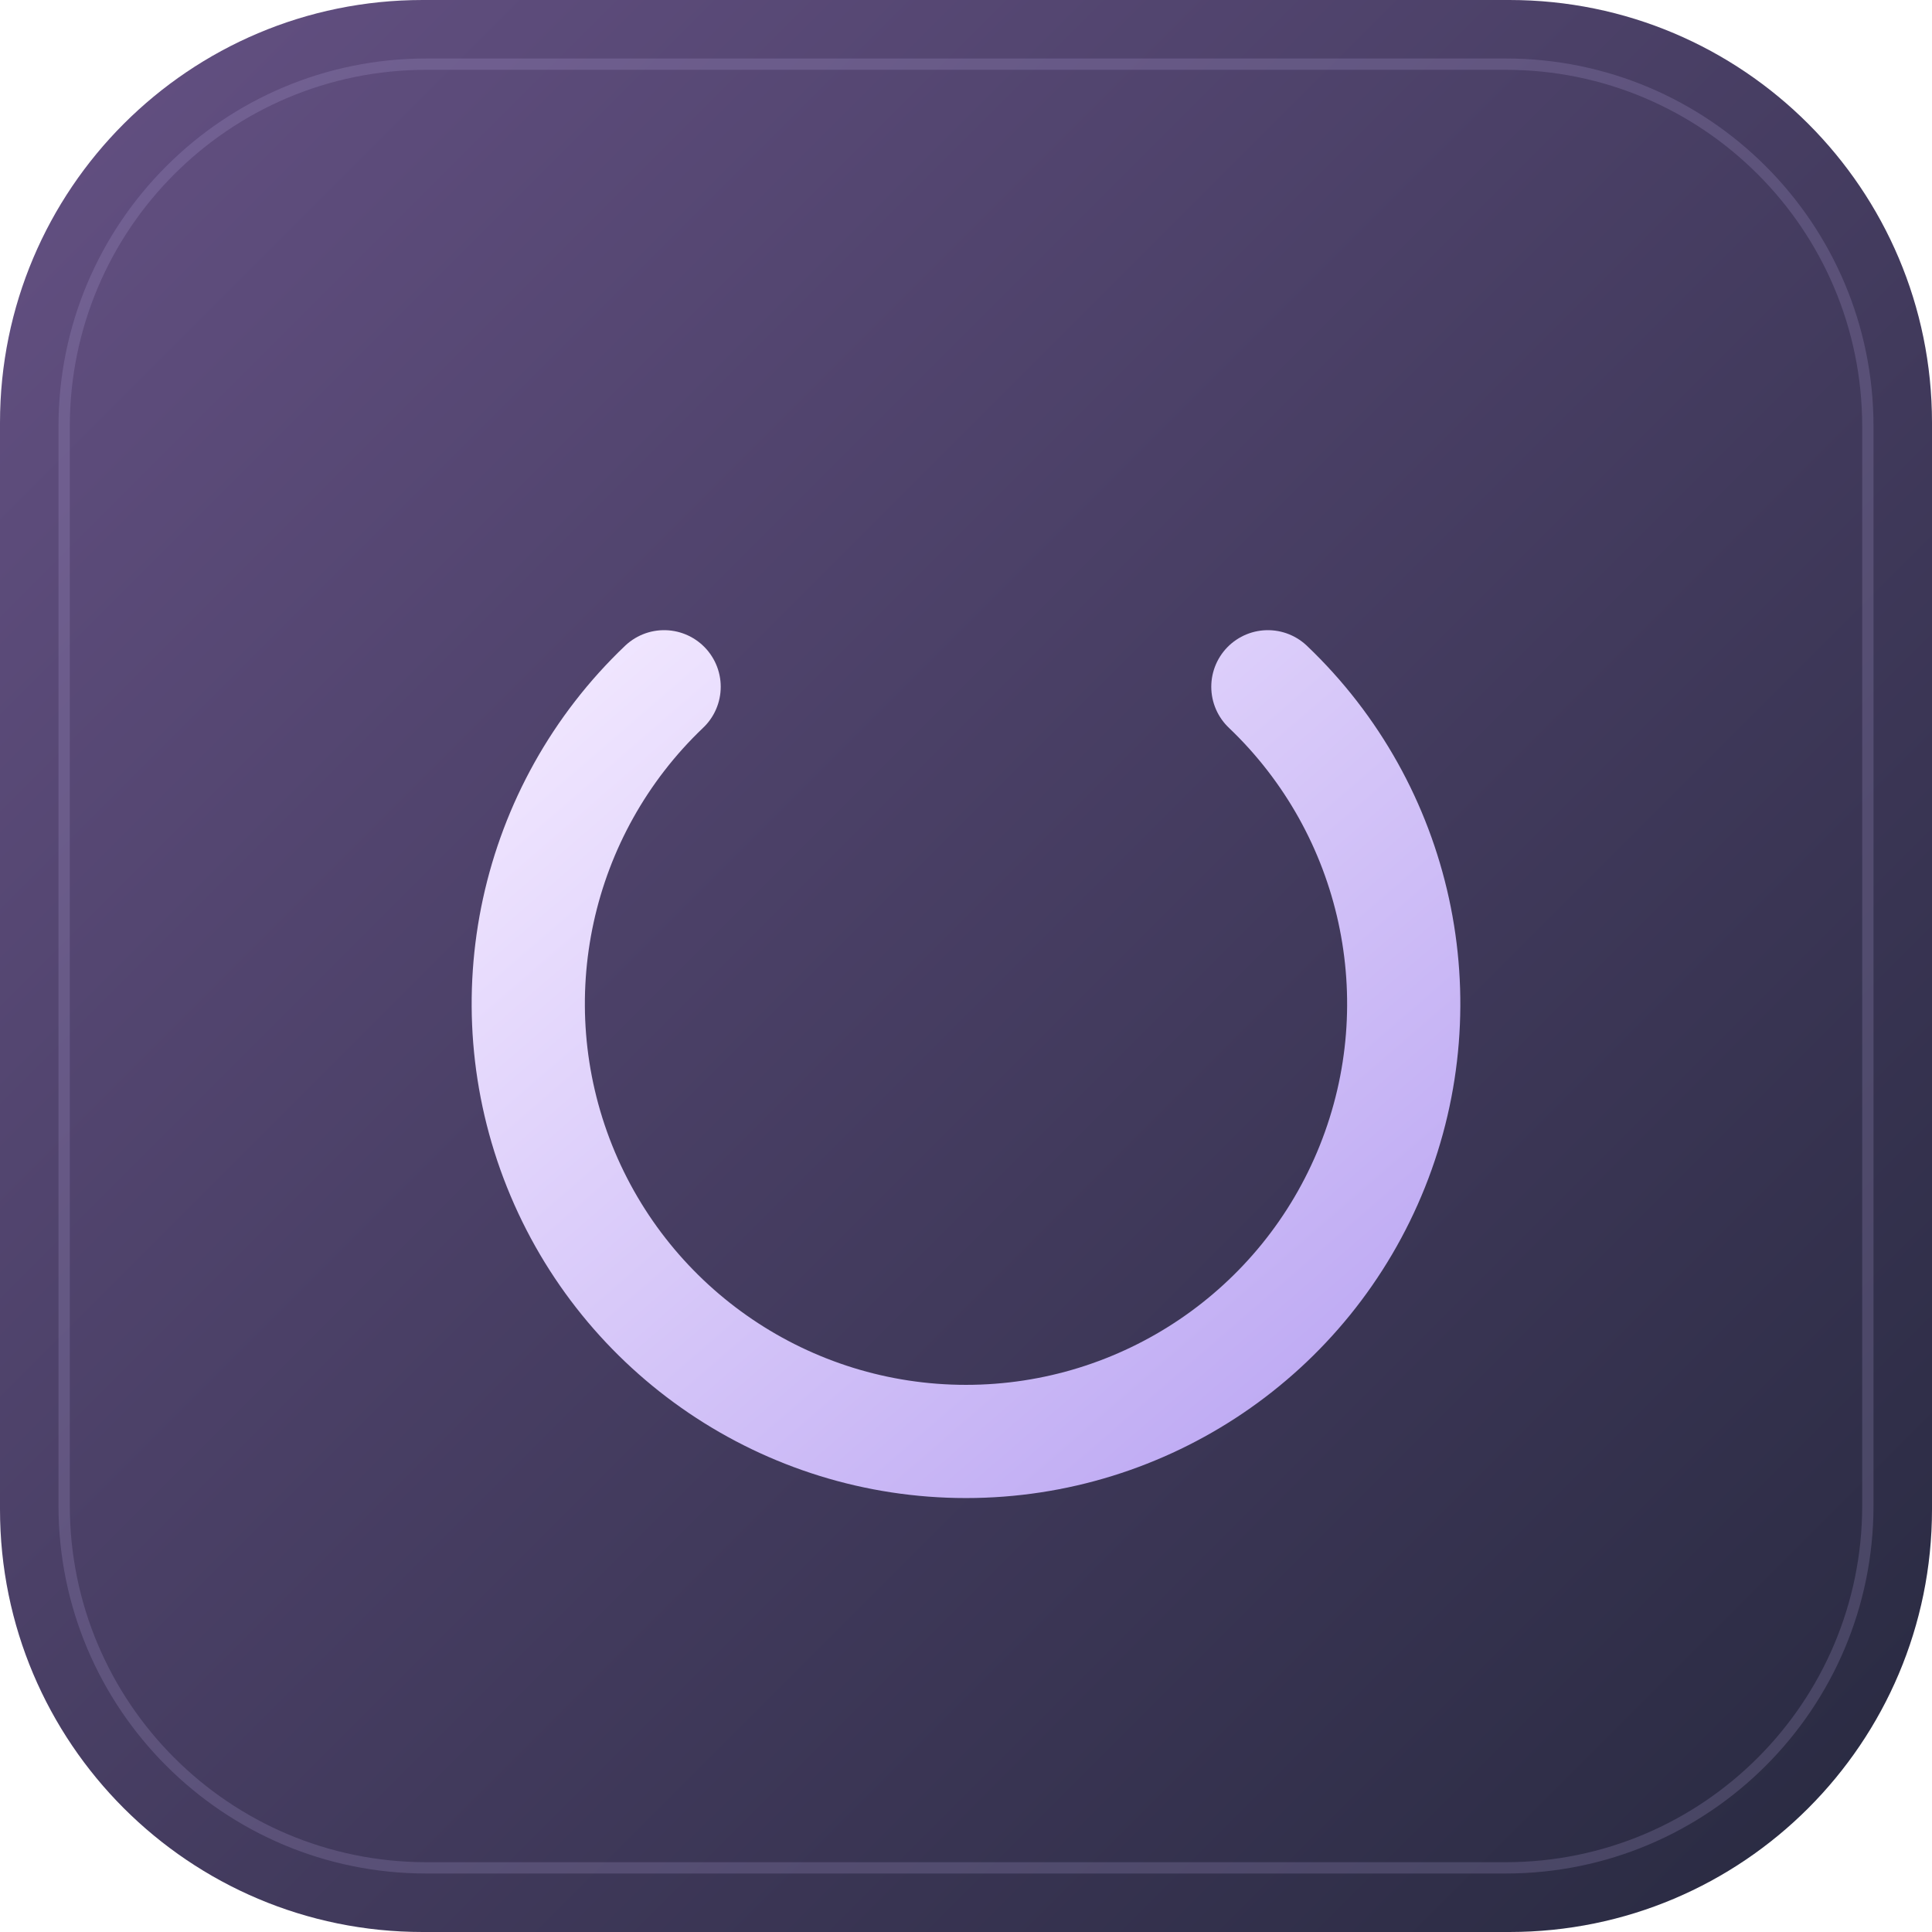
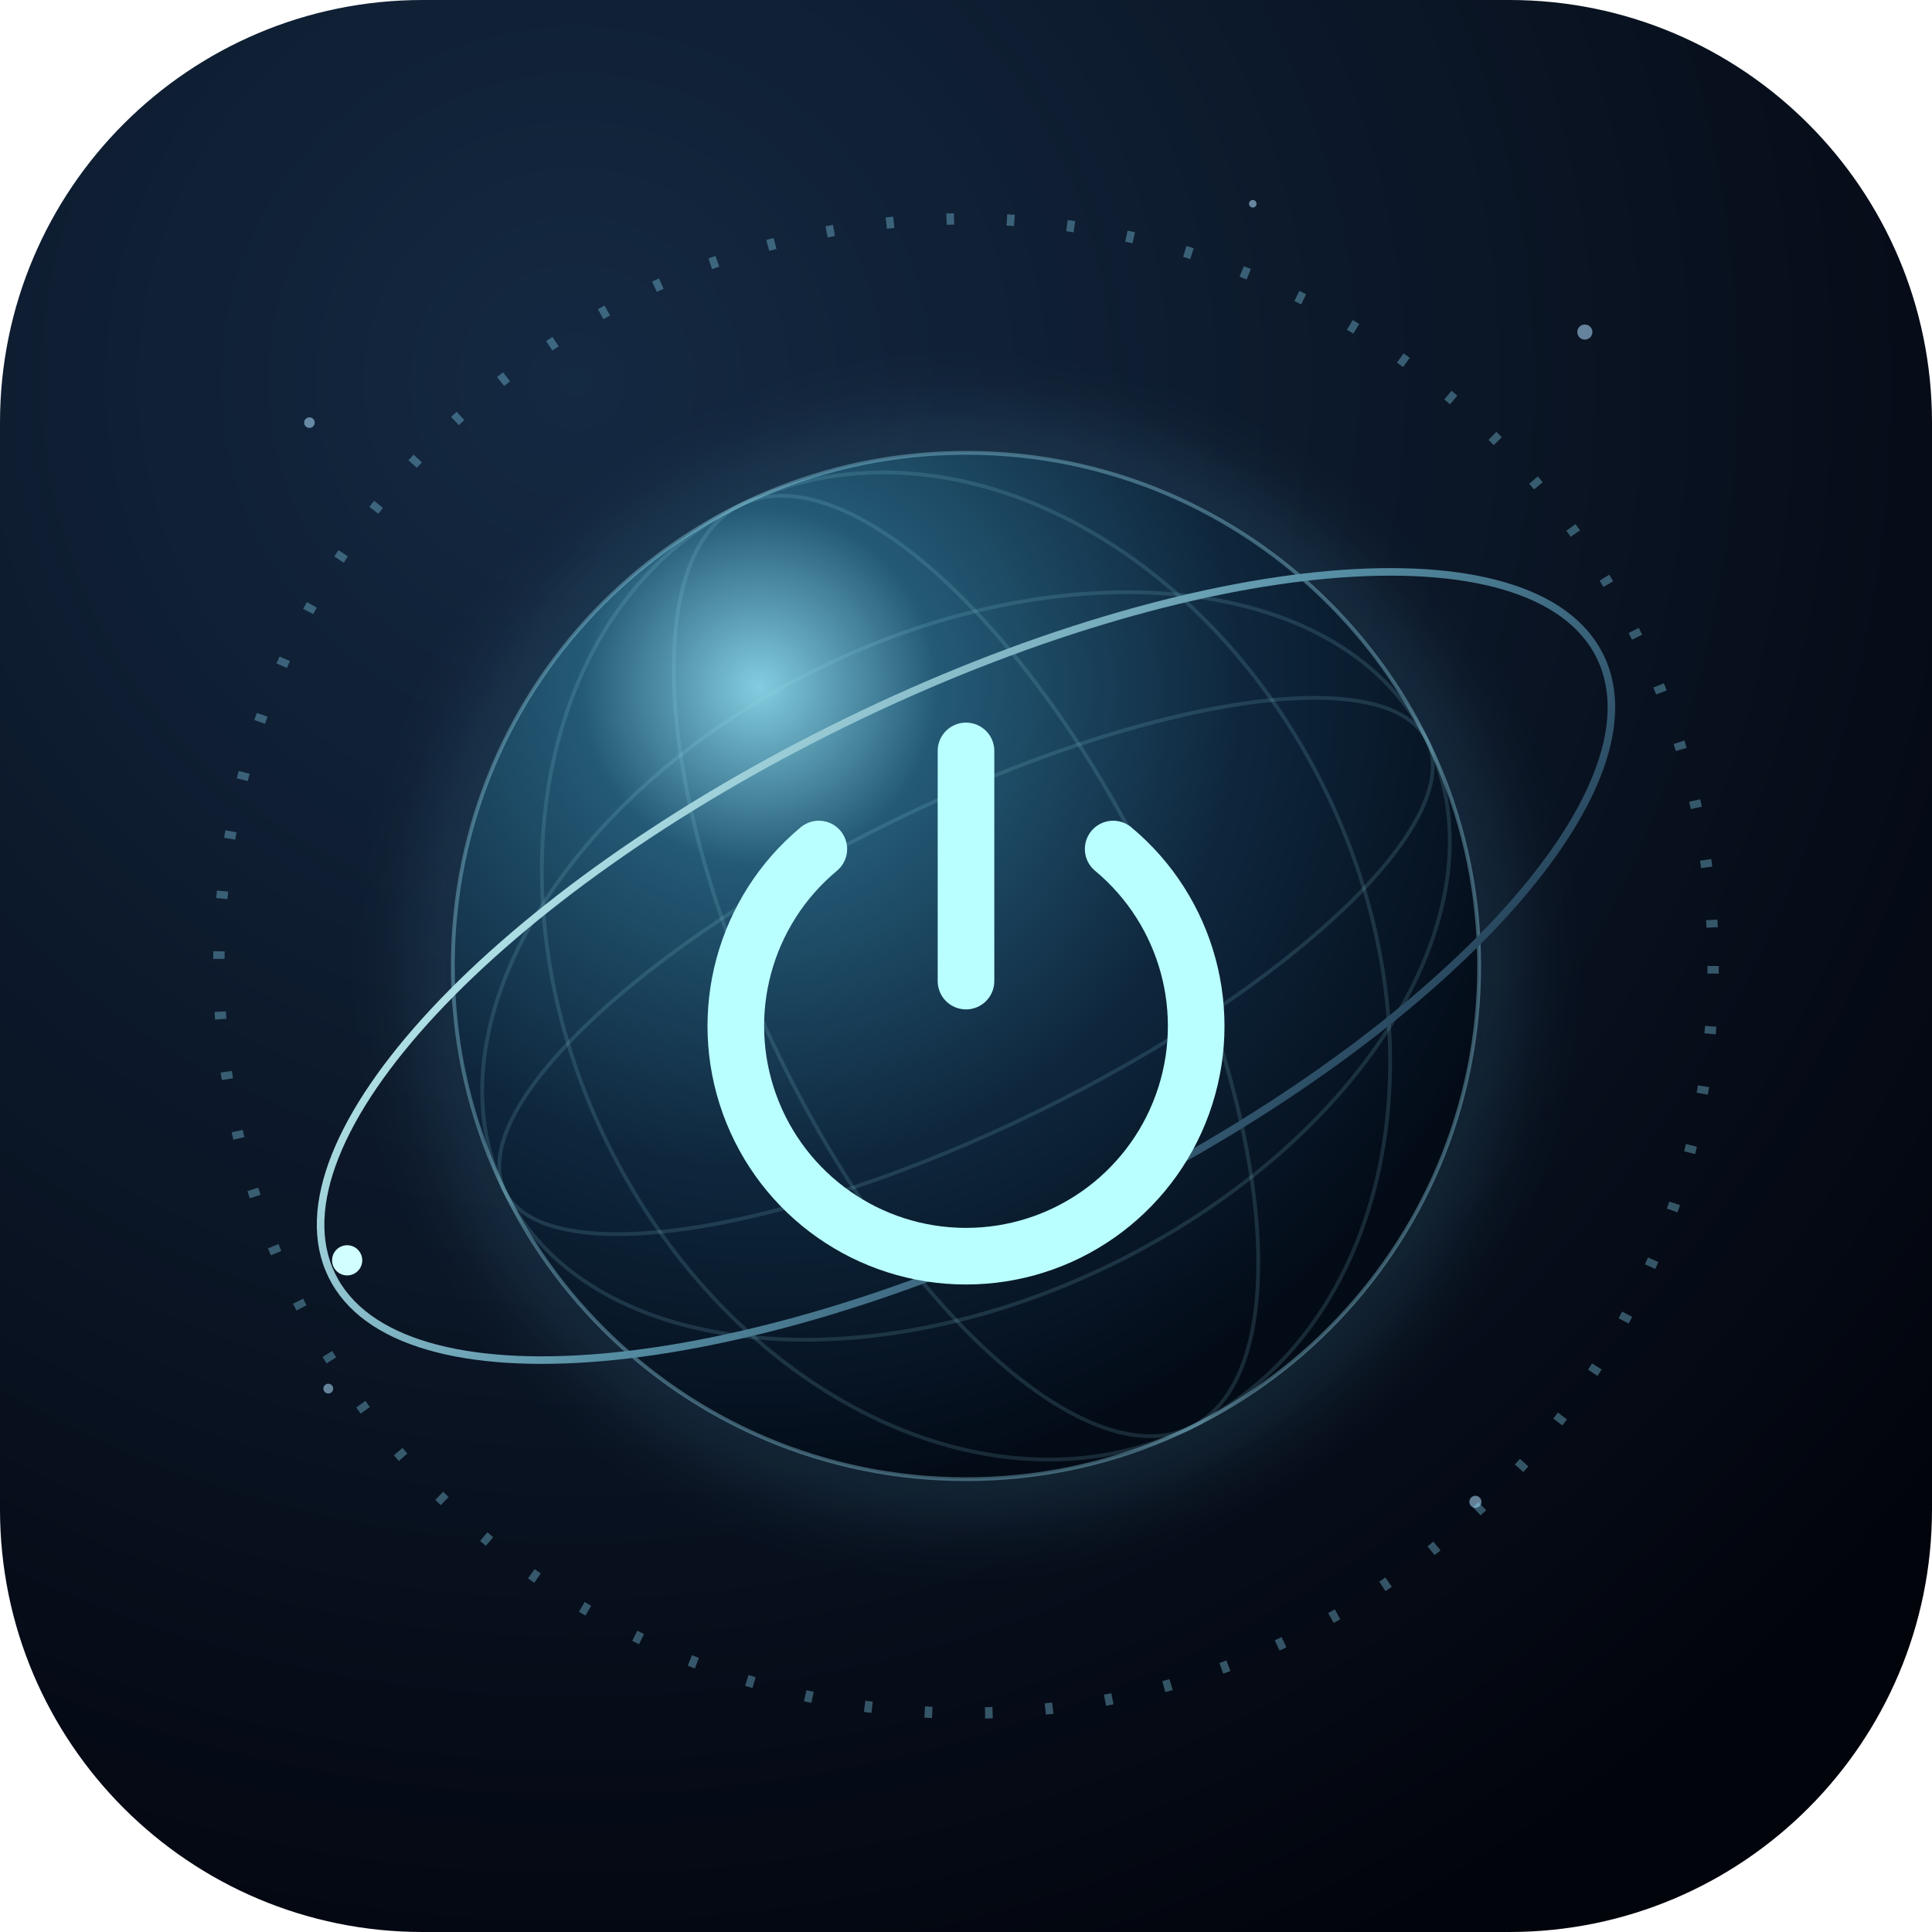
<svg xmlns="http://www.w3.org/2000/svg" viewBox="0 0 512 512">
  <defs>
-     <linearGradient id="b" x2="1" y2="1">
-       <stop stop-color="#655184" />
-       <stop offset="1" stop-color="#27293f" />
+     <radialGradient id="space" cx=".3" cy=".2" r=".9">
+       <stop stop-color="#142942" />
+       <stop offset="1" stop-color="#02040c" />
+     </radialGradient>
+     <radialGradient id="orb" cx=".3" cy=".23" r=".78">
+       <stop stop-color="#83cde0" />
+       <stop offset=".22" stop-color="#245a76" />
+       <stop offset=".6" stop-color="#0e263c" />
+       <stop offset="1" stop-color="#030b17" />
+     </radialGradient>
+     <linearGradient id="ring" x1="0" y1="0" x2="1" y2="1">
+       <stop stop-color="#d1ffff" />
+       <stop offset=".5" stop-color="#568ea4" />
+       <stop offset="1" stop-color="#172d45" />
    </linearGradient>
-     <linearGradient id="p" x2="1" y2="1">
-       <stop stop-color="#f1e7ff" />
-       <stop offset="1" stop-color="#baa5f2" />
-     </linearGradient>
+     <filter id="glow">
+       <feGaussianBlur stdDeviation="8" />
+     </filter>
  </defs>
-   <rect width="512" height="512" rx="112" fill="url(#b)" />
-   <rect x="17" y="17" width="478" height="478" rx="96" fill="none" stroke="#bdaae1" stroke-opacity=".2" stroke-width="3" />
-   <g fill="none" stroke="url(#p)" stroke-width="30" stroke-linecap="round">
-     <path d="M256 126v128" />
-     <path d="M176 182a116 116 0 1 0 160 0" />
+   <rect width="512" height="512" rx="112" fill="url(#space)" />
+   <g fill="#afdfff" opacity=".55">
+     <circle cx="82" cy="112" r="1.4" />
+     <circle cx="420" cy="88" r="2" />
+     <circle cx="391" cy="398" r="1.6" />
+     <circle cx="87" cy="368" r="1.3" />
+     <circle cx="332" cy="54" r="1" />
  </g>
+   <circle cx="256" cy="256" r="198" fill="none" stroke="#89d9f4" stroke-opacity=".36" stroke-width="3" stroke-dasharray="2 14" />
+   <circle cx="256" cy="256" r="148" fill="#72d7ff" opacity=".1" filter="url(#glow)" />
+   <circle cx="256" cy="256" r="136" fill="url(#orb)" stroke="#9fe5fa" stroke-opacity=".35" />
+   <g fill="none" stroke="#96deef" stroke-opacity=".15">
+     <ellipse cx="256" cy="256" rx="55" ry="136" transform="rotate(-26 256 256)" />
+     <ellipse cx="256" cy="256" rx="106" ry="136" transform="rotate(-26 256 256)" />
+     <ellipse cx="256" cy="256" rx="136" ry="43" transform="rotate(-26 256 256)" />
+     <ellipse cx="256" cy="256" rx="136" ry="88" transform="rotate(-26 256 256)" />
+   </g>
+   <ellipse cx="256" cy="256" rx="187" ry="72" transform="rotate(-26 256 256)" fill="none" stroke="url(#ring)" stroke-width="2" />
+   <g fill="none" stroke="#baffff" stroke-width="15" stroke-linecap="round">
+     <path d="M256 199v61" />
+     <path d="M217 225a61 61 0 1 0 78 0" />
+   </g>
+   <circle cx="92" cy="334" r="4" fill="#d1ffff" />
</svg>
